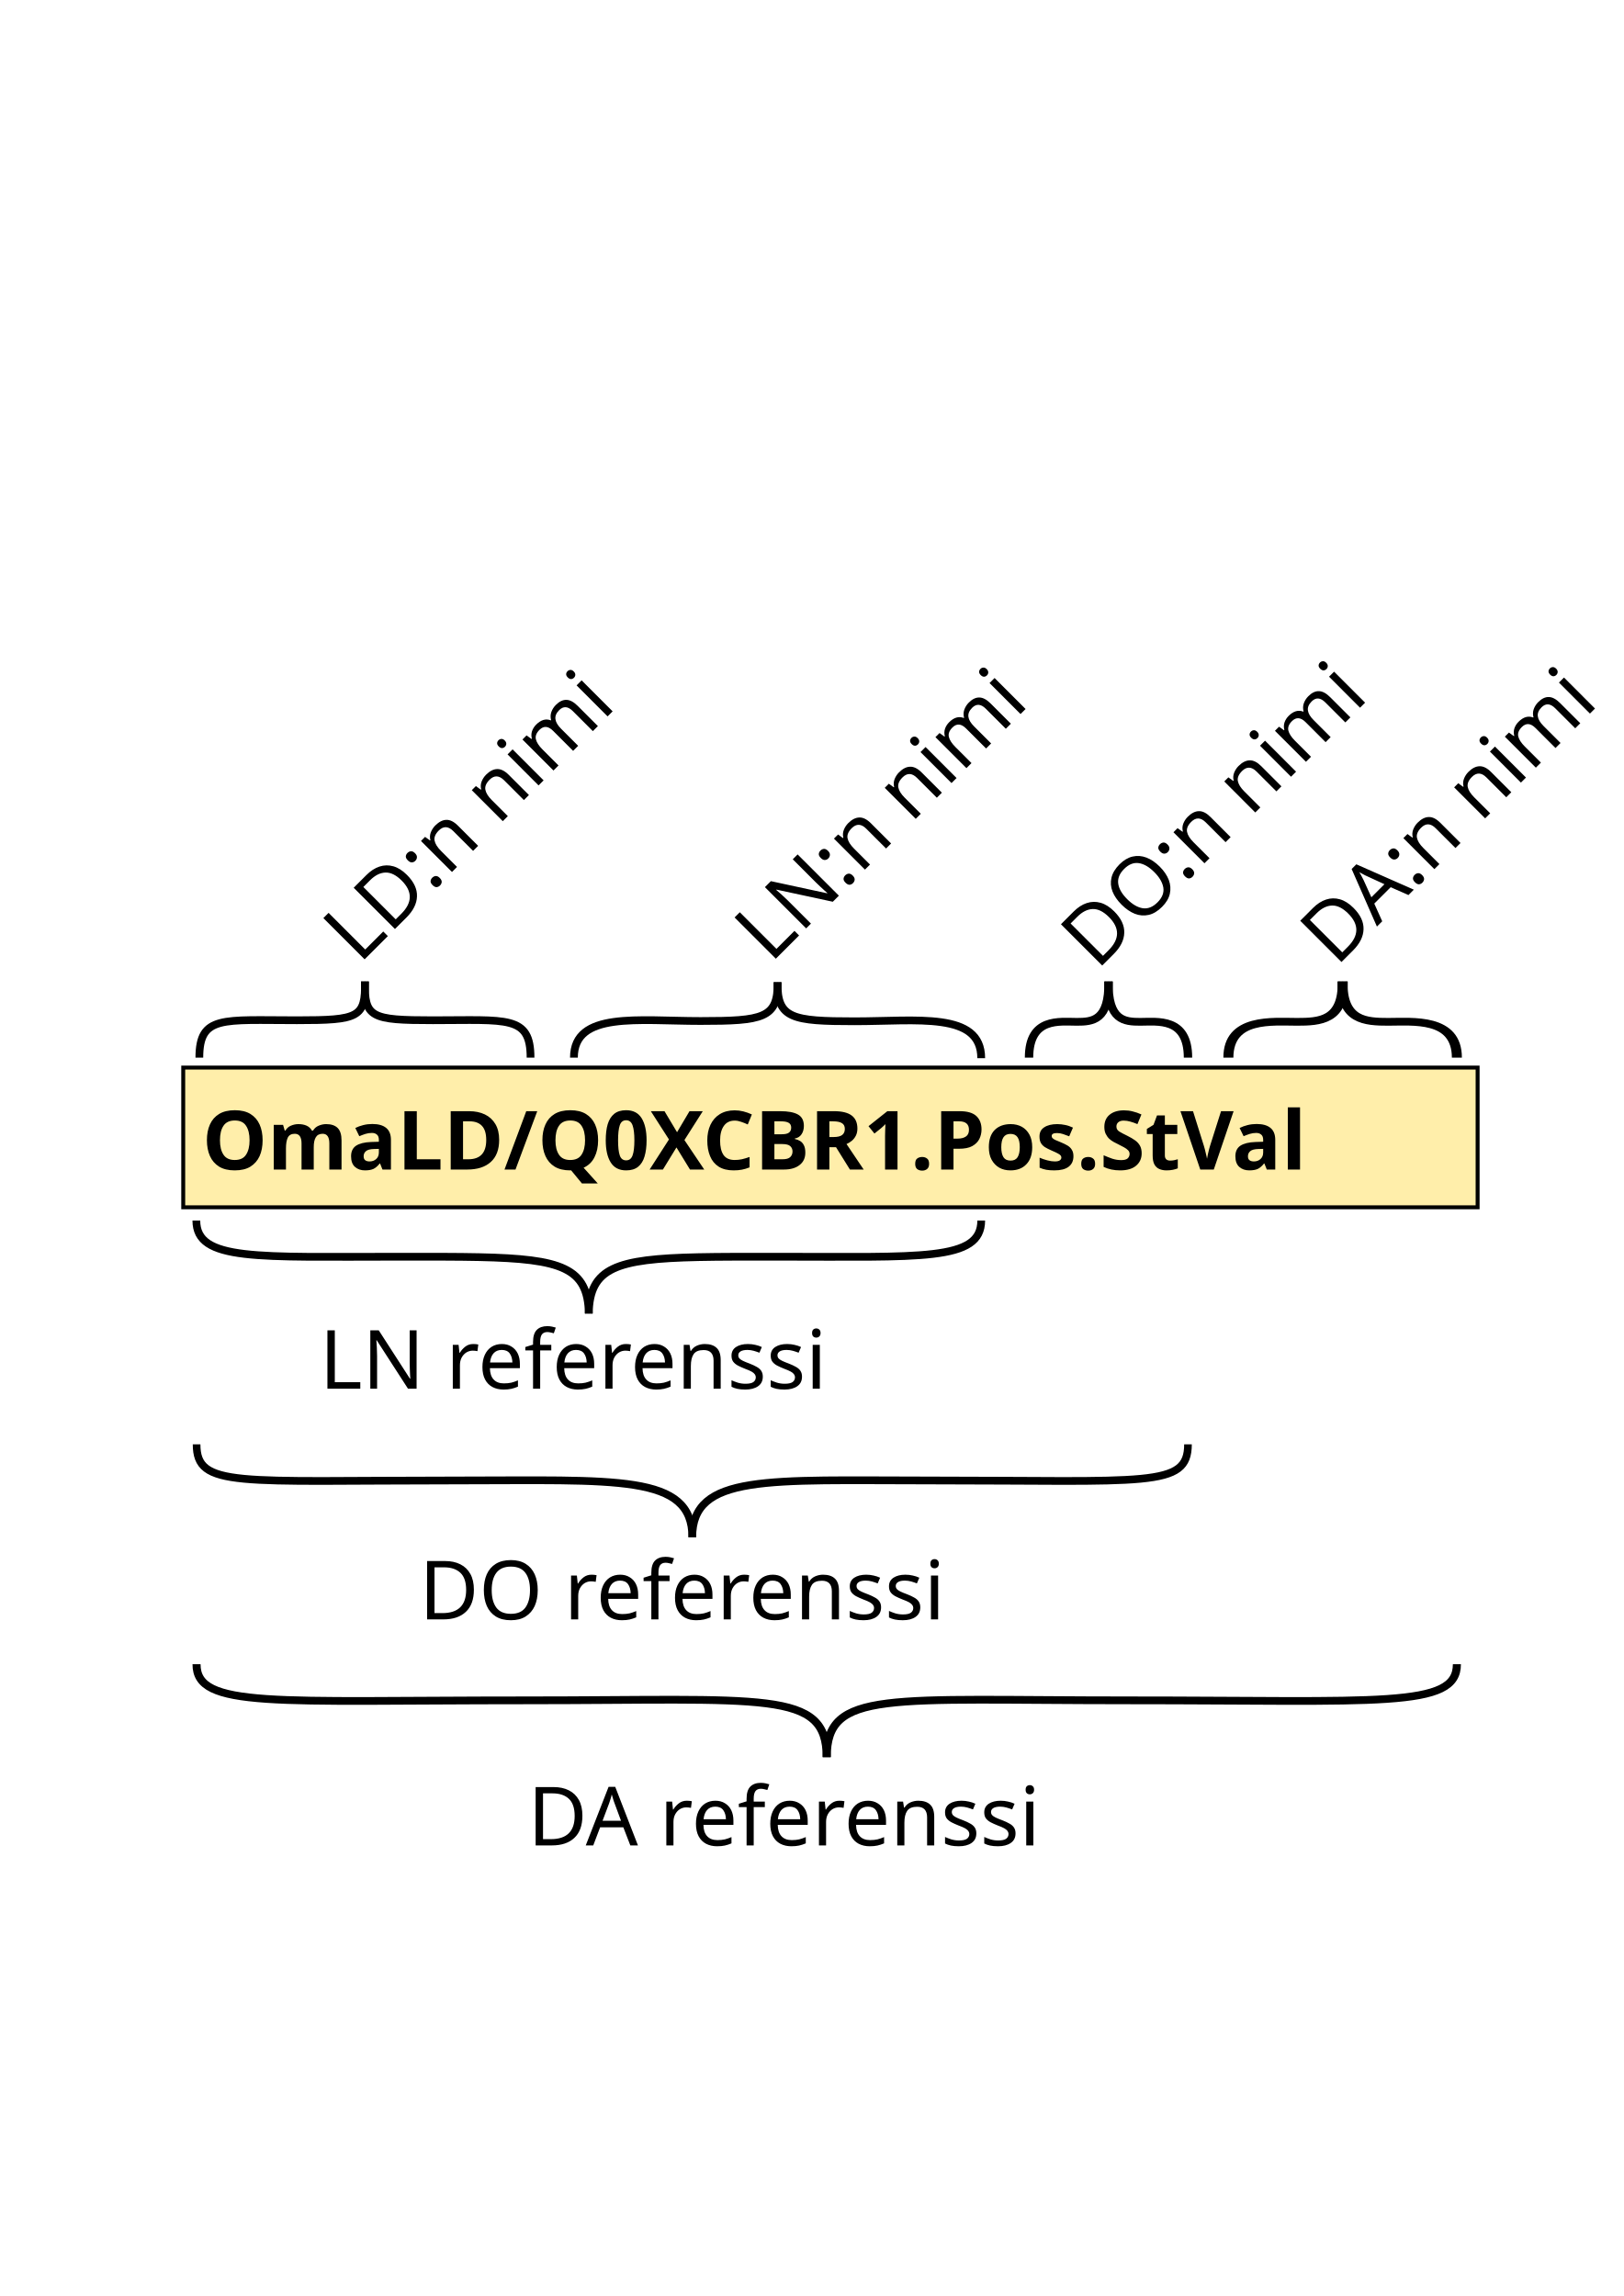
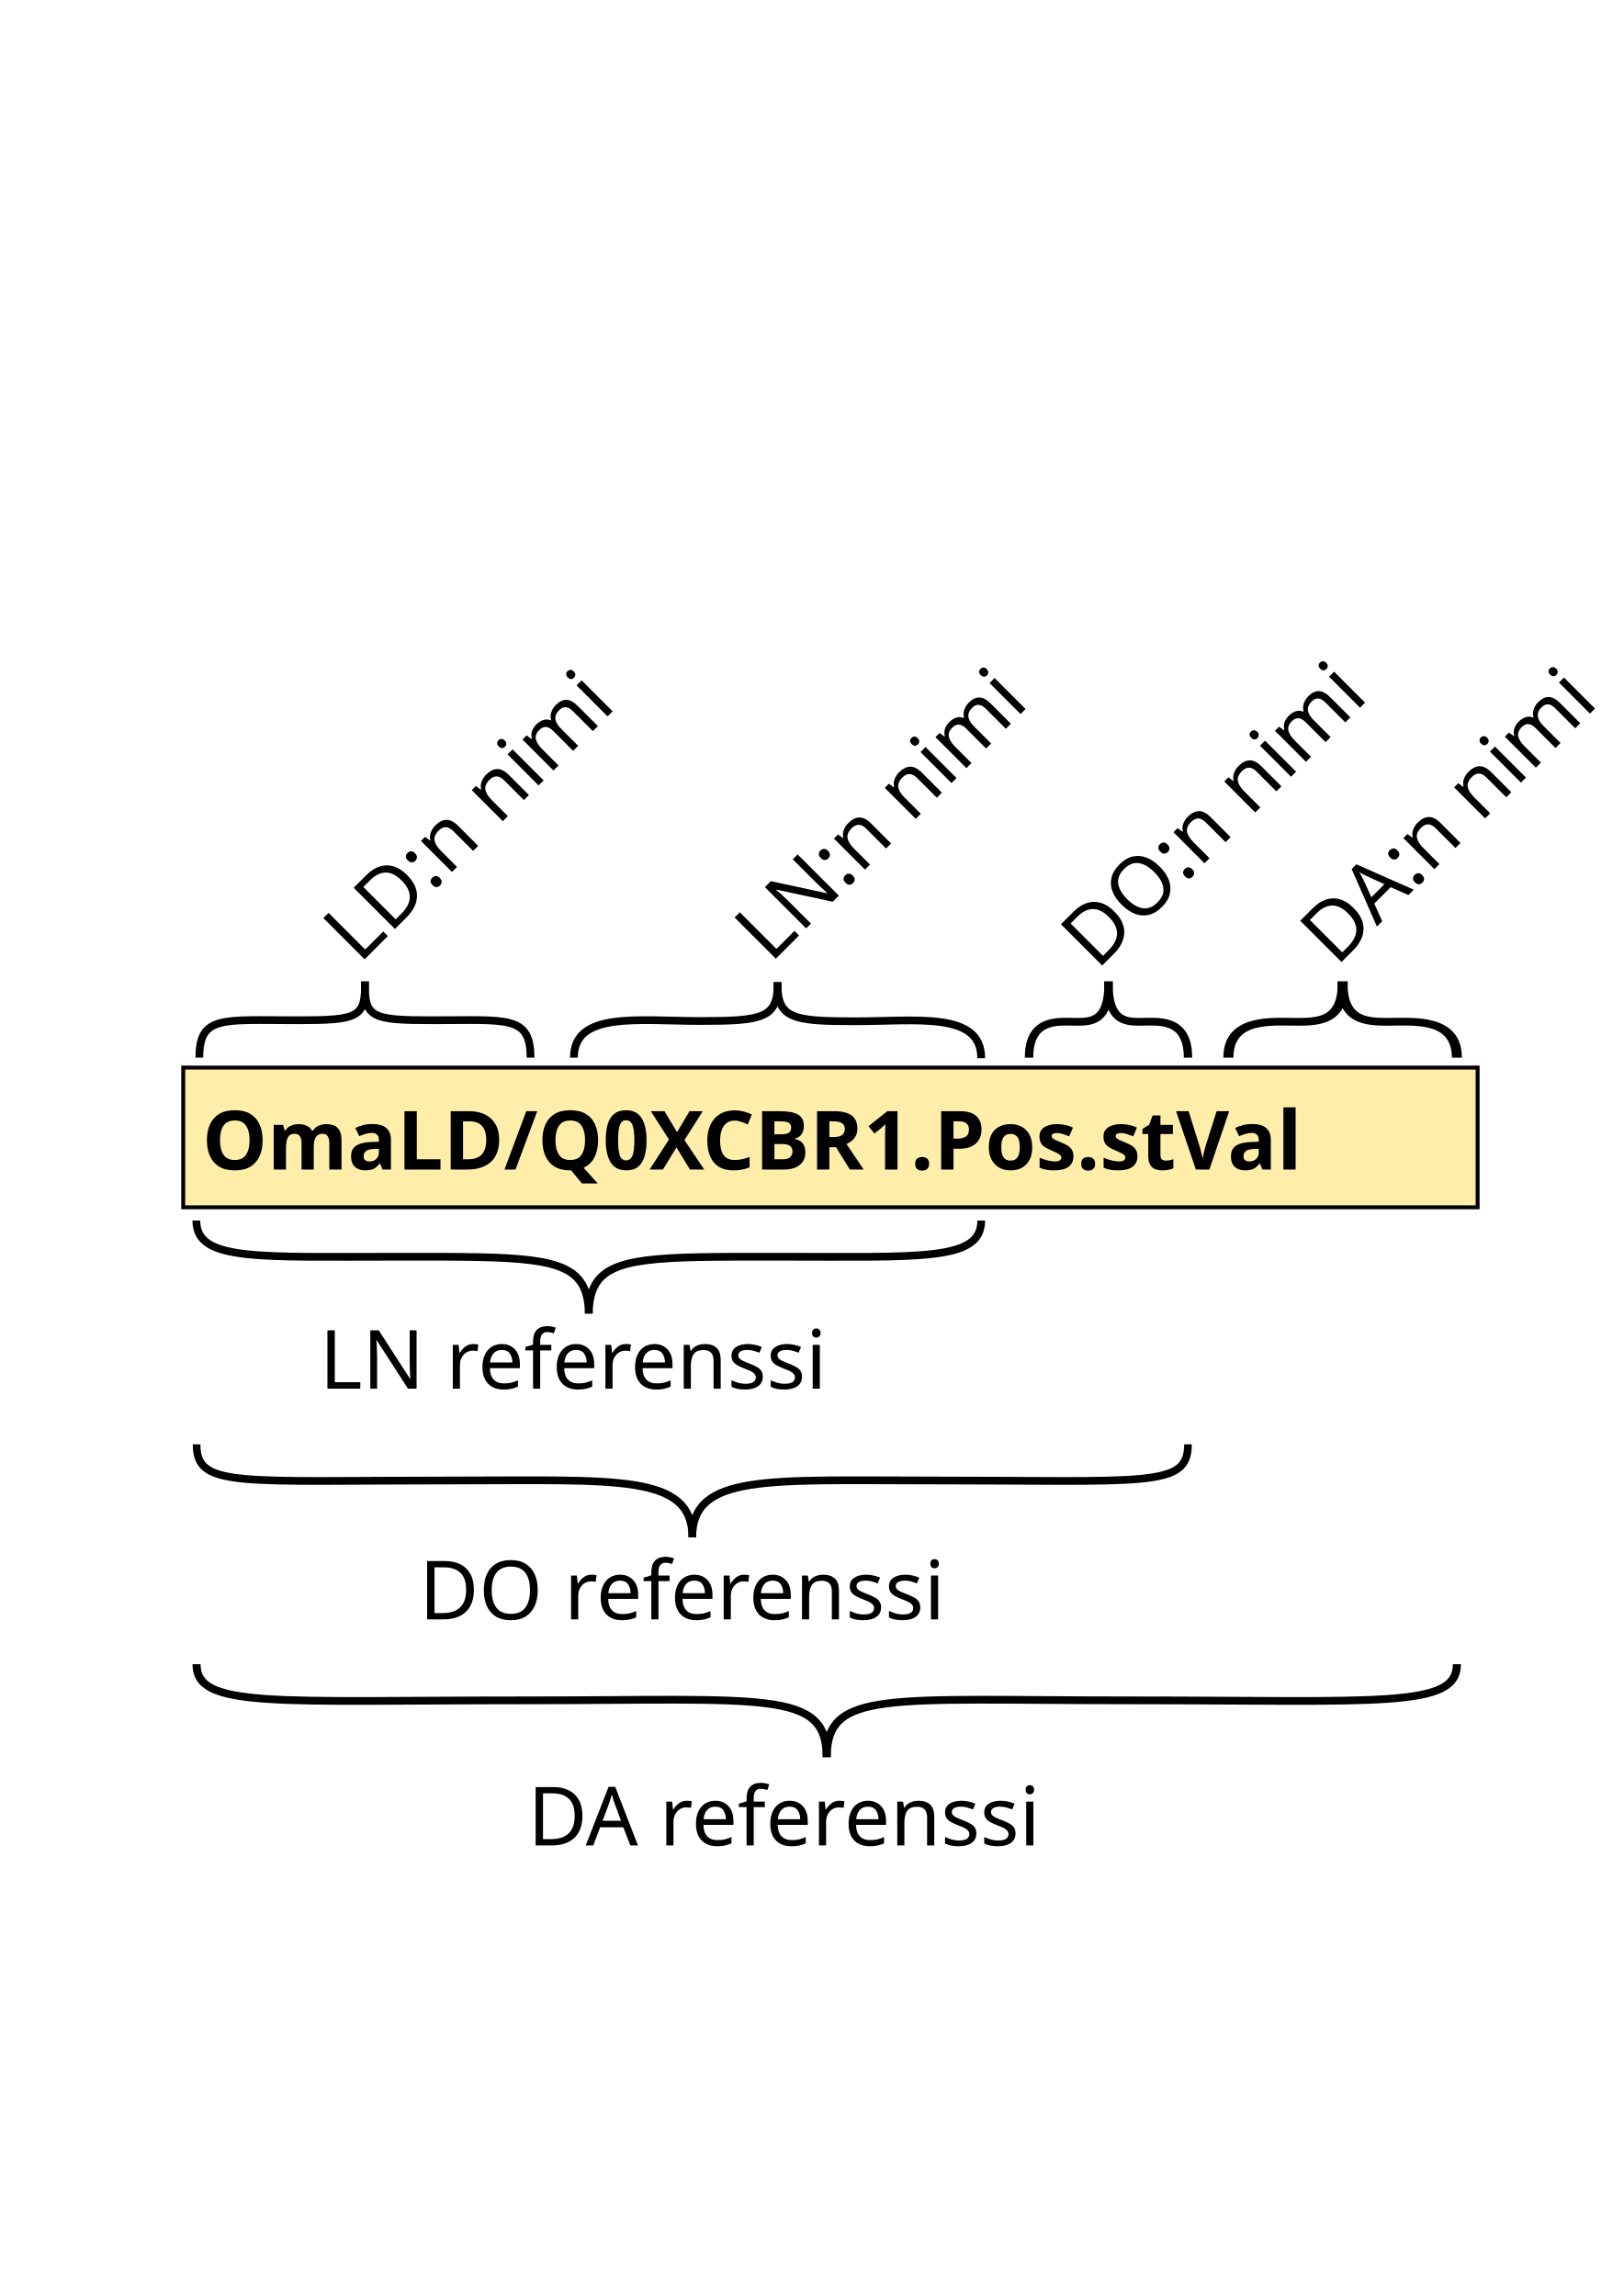
<svg xmlns="http://www.w3.org/2000/svg" width="210mm" height="297mm" viewBox="0 0 210 297" version="1.1" id="svg8">
  <defs id="defs2" />
  <g id="layer1">
    <rect style="opacity:1;fill:#ffeeaa;fill-opacity:1;fill-rule:evenodd;stroke:#000000;stroke-width:0.509;stroke-linecap:butt;stroke-linejoin:miter;stroke-miterlimit:4;stroke-dasharray:none;stroke-dashoffset:0;stroke-opacity:1;paint-order:normal" id="rect870" width="167.407" height="18.073" x="23.698" y="138.097" />
    <text xml:space="preserve" style="font-style:normal;font-variant:normal;font-weight:bold;font-stretch:normal;font-size:10.583px;line-height:1.25;font-family:sans-serif;-inkscape-font-specification:'sans-serif, Bold';font-variant-ligatures:normal;font-variant-caps:normal;font-variant-numeric:normal;font-feature-settings:normal;text-align:start;letter-spacing:0px;word-spacing:0px;writing-mode:lr-tb;text-anchor:start;fill:#000000;fill-opacity:1;stroke:none;stroke-width:0.265" x="26.152" y="151.285" id="text874">
-       <tspan id="tspan872" x="26.152" y="151.285" style="font-style:normal;font-variant:normal;font-weight:bold;font-stretch:normal;font-size:10.583px;font-family:sans-serif;-inkscape-font-specification:'sans-serif, Bold';font-variant-ligatures:normal;font-variant-caps:normal;font-variant-numeric:normal;font-feature-settings:normal;text-align:start;writing-mode:lr-tb;text-anchor:start;stroke-width:0.265">OmaLD/Q0XCBR1.Pos.StVal</tspan>
+       <tspan id="tspan872" x="26.152" y="151.285" style="font-style:normal;font-variant:normal;font-weight:bold;font-stretch:normal;font-size:10.583px;font-family:sans-serif;-inkscape-font-specification:'sans-serif, Bold';font-variant-ligatures:normal;font-variant-caps:normal;font-variant-numeric:normal;font-feature-settings:normal;text-align:start;writing-mode:lr-tb;text-anchor:start;stroke-width:0.265">OmaLD/Q0XCBR1.Pos.stVal</tspan>
    </text>
    <g id="g1830" style="stroke-width:1;stroke-miterlimit:4;stroke-dasharray:none" transform="translate(0,-1.058333)">
      <path id="path1724" d="m 47.2,128.018 c 0.086,4.664 -0.776,5.015 -8.791,5.015 -9.614,0 -12.627,-0.661 -12.627,4.839" style="fill:none;stroke:#000000;stroke-width:1;stroke-linecap:butt;stroke-linejoin:miter;stroke-miterlimit:4;stroke-dasharray:none;stroke-opacity:1" />
      <path style="fill:none;stroke:#000000;stroke-width:1;stroke-linecap:butt;stroke-linejoin:miter;stroke-miterlimit:4;stroke-dasharray:none;stroke-opacity:1" d="m 47.2,128.018 c -0.086,4.664 0.776,5.015 8.791,5.015 9.614,0 12.627,-0.661 12.627,4.839" id="path1726" />
    </g>
    <g id="g1838" style="stroke-width:1;stroke-miterlimit:4;stroke-dasharray:none" transform="matrix(1.083066,0,0,1,-11.05518,-1.058333)">
      <path id="path1749" d="m 142.58,128.019 c 0.104,5.075 -1.938,5.218 -3.785,5.218 -2.033,0 -5.706,-0.615 -5.706,4.632" style="fill:none;stroke:#000000;stroke-width:1;stroke-linecap:butt;stroke-linejoin:miter;stroke-miterlimit:4;stroke-dasharray:none;stroke-opacity:1" />
      <path style="fill:none;stroke:#000000;stroke-width:1;stroke-linecap:butt;stroke-linejoin:miter;stroke-miterlimit:4;stroke-dasharray:none;stroke-opacity:1" d="m 142.58,128.019 c -0.104,5.075 1.938,5.218 3.785,5.218 2.033,0 5.706,-0.615 5.706,4.632" id="path1758" />
    </g>
    <g id="g1842" style="stroke-width:1;stroke-miterlimit:4;stroke-dasharray:none" transform="matrix(1.29506,0,0,1,-46.87615,-1.058333)">
      <path style="fill:none;stroke:#000000;stroke-width:1;stroke-linecap:butt;stroke-linejoin:miter;stroke-miterlimit:4;stroke-dasharray:none;stroke-opacity:1" d="m 170.281,128.019 c 0.125,5.075 -2.33,5.218 -4.55,5.218 -2.445,0 -6.86,-0.615 -6.86,4.632" id="path1756" />
      <path id="path1760" d="m 170.281,128.019 c -0.125,5.075 2.33,5.218 4.55,5.218 2.445,0 6.86,-0.615 6.86,4.632" style="fill:none;stroke:#000000;stroke-width:1;stroke-linecap:butt;stroke-linejoin:miter;stroke-miterlimit:4;stroke-dasharray:none;stroke-opacity:1" />
    </g>
    <g id="g1834" style="stroke-width:1;stroke-miterlimit:4;stroke-dasharray:none" transform="matrix(1.007093,0,0,1,-0.5264792,-1.058333)">
      <path style="fill:none;stroke:#000000;stroke-width:1;stroke-linecap:butt;stroke-linejoin:miter;stroke-miterlimit:4;stroke-dasharray:none;stroke-opacity:1" d="m 100.381,128.113 c 0.097,4.668 -1.913,5.018 -9.893,5.018 -7.98,0 -16.26,-1.272 -16.26,4.74" id="path1733" />
      <path id="path1764" d="m 100.381,128.113 c -0.097,4.701 1.913,5.054 9.893,5.054 7.98,0 16.26,-1.281 16.26,4.774" style="fill:none;stroke:#000000;stroke-width:1;stroke-linecap:butt;stroke-linejoin:miter;stroke-miterlimit:4;stroke-dasharray:none;stroke-opacity:1" />
    </g>
    <text xml:space="preserve" style="font-style:normal;font-weight:normal;font-size:10.583px;line-height:1.25;font-family:sans-serif;letter-spacing:0px;word-spacing:0px;fill:#000000;fill-opacity:1;stroke:none;stroke-width:0.265" x="-55.434" y="121.096" id="text1772" transform="rotate(-45)">
      <tspan id="tspan1770" x="-55.434" y="121.096" style="stroke-width:0.265">LD:n nimi</tspan>
    </text>
    <text xml:space="preserve" style="font-style:normal;font-weight:normal;font-size:10.583px;line-height:1.25;font-family:sans-serif;letter-spacing:0px;word-spacing:0px;fill:#000000;fill-opacity:1;stroke:none;stroke-width:0.265" x="-17.771" y="158.646" id="text1776" transform="rotate(-45)">
      <tspan id="tspan1774" x="-17.771" y="158.646" style="stroke-width:0.265">LN:n nimi</tspan>
    </text>
    <text xml:space="preserve" style="font-style:normal;font-weight:normal;font-size:10.583px;line-height:1.25;font-family:sans-serif;letter-spacing:0px;word-spacing:0px;fill:#000000;fill-opacity:1;stroke:none;stroke-width:0.265" x="11.457" y="189.114" id="text1780" transform="rotate(-45)">
      <tspan id="tspan1778" x="11.457" y="189.114" style="stroke-width:0.265">DO:n nimi</tspan>
    </text>
    <text xml:space="preserve" style="font-style:normal;font-weight:normal;font-size:10.583px;line-height:1.25;font-family:sans-serif;letter-spacing:0px;word-spacing:0px;fill:#000000;fill-opacity:1;stroke:none;stroke-width:0.265" x="33.66" y="210.677" id="text1784" transform="rotate(-45)">
      <tspan id="tspan1782" x="33.66" y="210.677" style="stroke-width:0.265">DA:n nimi</tspan>
    </text>
    <g id="g1818" style="stroke-width:1;stroke-miterlimit:4;stroke-dasharray:none" transform="matrix(1.002214,0,0,1,-0.05621765,0)">
      <path id="path1788" d="m 25.395,157.886 c 0,5.278 7.799,4.677 26.429,4.677 3.928,0 7.27,-0.006 10.1,0.055 10.591,0.227 14.006,1.389 14.115,7.295" style="fill:none;stroke:#000000;stroke-width:1;stroke-linecap:butt;stroke-linejoin:miter;stroke-miterlimit:4;stroke-dasharray:none;stroke-opacity:1" />
      <path style="fill:none;stroke:#000000;stroke-width:1;stroke-linecap:butt;stroke-linejoin:miter;stroke-miterlimit:4;stroke-dasharray:none;stroke-opacity:1" d="m 126.681,157.886 c 0,5.278 -7.799,4.677 -26.429,4.677 -3.928,0 -7.27,-0.006 -10.1,0.055 -10.591,0.227 -14.006,1.389 -14.115,7.295" id="path1790" />
    </g>
    <g id="g1822" transform="matrix(0.9887575,0,0,1,0.2858557,-8.995834)" style="stroke-width:1;stroke-miterlimit:4;stroke-dasharray:none">
      <path style="fill:none;stroke:#000000;stroke-width:1;stroke-linecap:butt;stroke-linejoin:miter;stroke-miterlimit:4;stroke-dasharray:none;stroke-opacity:1" d="m 25.426,195.826 c 0,5.655 5.26,4.676 33.837,4.676 21.092,0 31.002,-0.874 31.002,7.348" id="path1792" />
      <path id="path1800" d="m 155.105,195.826 c 0,5.655 -5.26,4.676 -33.837,4.676 -21.092,0 -31.002,-0.874 -31.002,7.348" style="fill:none;stroke:#000000;stroke-width:1;stroke-linecap:butt;stroke-linejoin:miter;stroke-miterlimit:4;stroke-dasharray:none;stroke-opacity:1" />
    </g>
    <g id="g1826" transform="matrix(1.041697,0,0,1,-1.059936,-6.879167)" style="stroke-width:1;stroke-miterlimit:4;stroke-dasharray:none">
      <path id="path1796" d="m 25.42,222.154 c -0.03,5.748 9.592,4.674 40.83,4.674 29.855,0 37.41,-1.394 37.41,7.346" style="fill:none;stroke:#000000;stroke-width:1;stroke-linecap:butt;stroke-linejoin:miter;stroke-miterlimit:4;stroke-dasharray:none;stroke-opacity:1" />
      <path style="fill:none;stroke:#000000;stroke-width:1;stroke-linecap:butt;stroke-linejoin:miter;stroke-miterlimit:4;stroke-dasharray:none;stroke-opacity:1" d="m 181.9,222.154 c 0.03,5.748 -9.592,4.674 -40.83,4.674 -29.855,0 -37.41,-1.394 -37.41,7.346" id="path1802" />
    </g>
    <text xml:space="preserve" style="font-style:normal;font-weight:normal;font-size:10.583px;line-height:1.25;font-family:sans-serif;letter-spacing:0px;word-spacing:0px;fill:#000000;fill-opacity:1;stroke:none;stroke-width:0.265" x="41.317" y="179.638" id="text1806">
      <tspan id="tspan1804" x="41.317" y="179.638" style="stroke-width:0.265">LN referenssi</tspan>
    </text>
    <text xml:space="preserve" style="font-style:normal;font-weight:normal;font-size:10.583px;line-height:1.25;font-family:sans-serif;letter-spacing:0px;word-spacing:0px;fill:#000000;fill-opacity:1;stroke:none;stroke-width:0.265" x="54.211" y="209.477" id="text1810">
      <tspan id="tspan1808" x="54.211" y="209.477" style="stroke-width:0.265">DO referenssi</tspan>
    </text>
    <text xml:space="preserve" style="font-style:normal;font-weight:normal;font-size:10.583px;line-height:1.25;font-family:sans-serif;letter-spacing:0px;word-spacing:0px;fill:#000000;fill-opacity:1;stroke:none;stroke-width:0.265" x="68.246" y="238.716" id="text1814">
      <tspan id="tspan1812" x="68.246" y="238.716" style="stroke-width:0.265">DA referenssi</tspan>
    </text>
  </g>
</svg>
